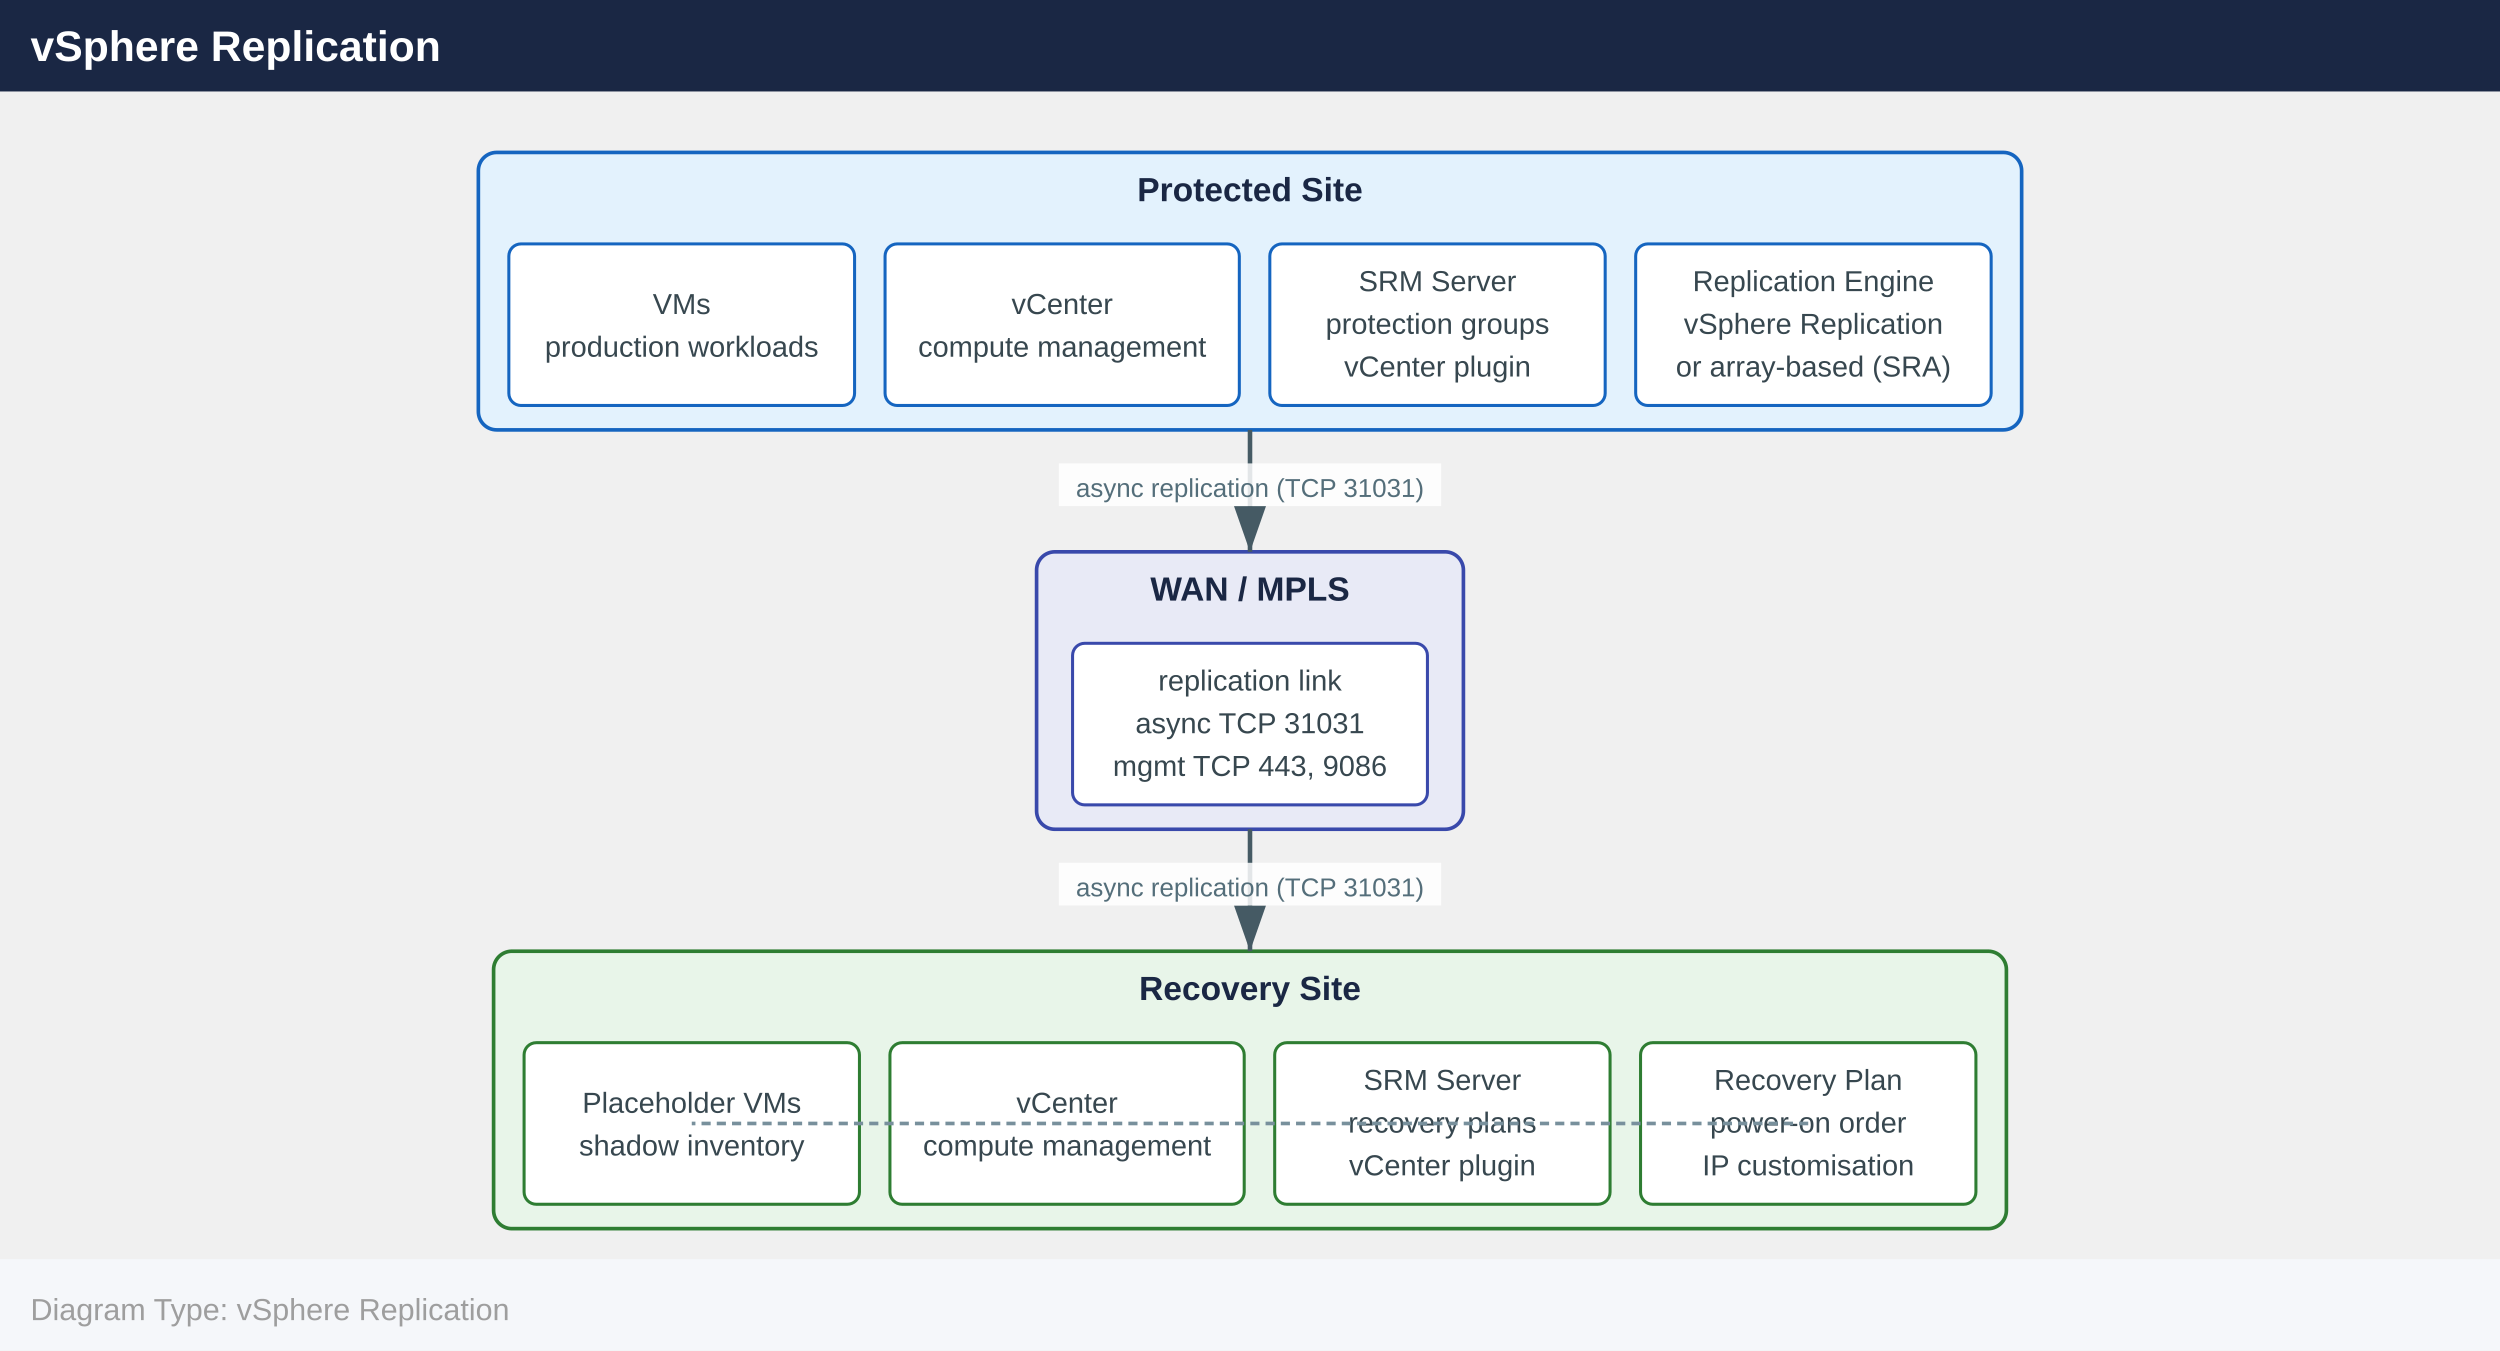
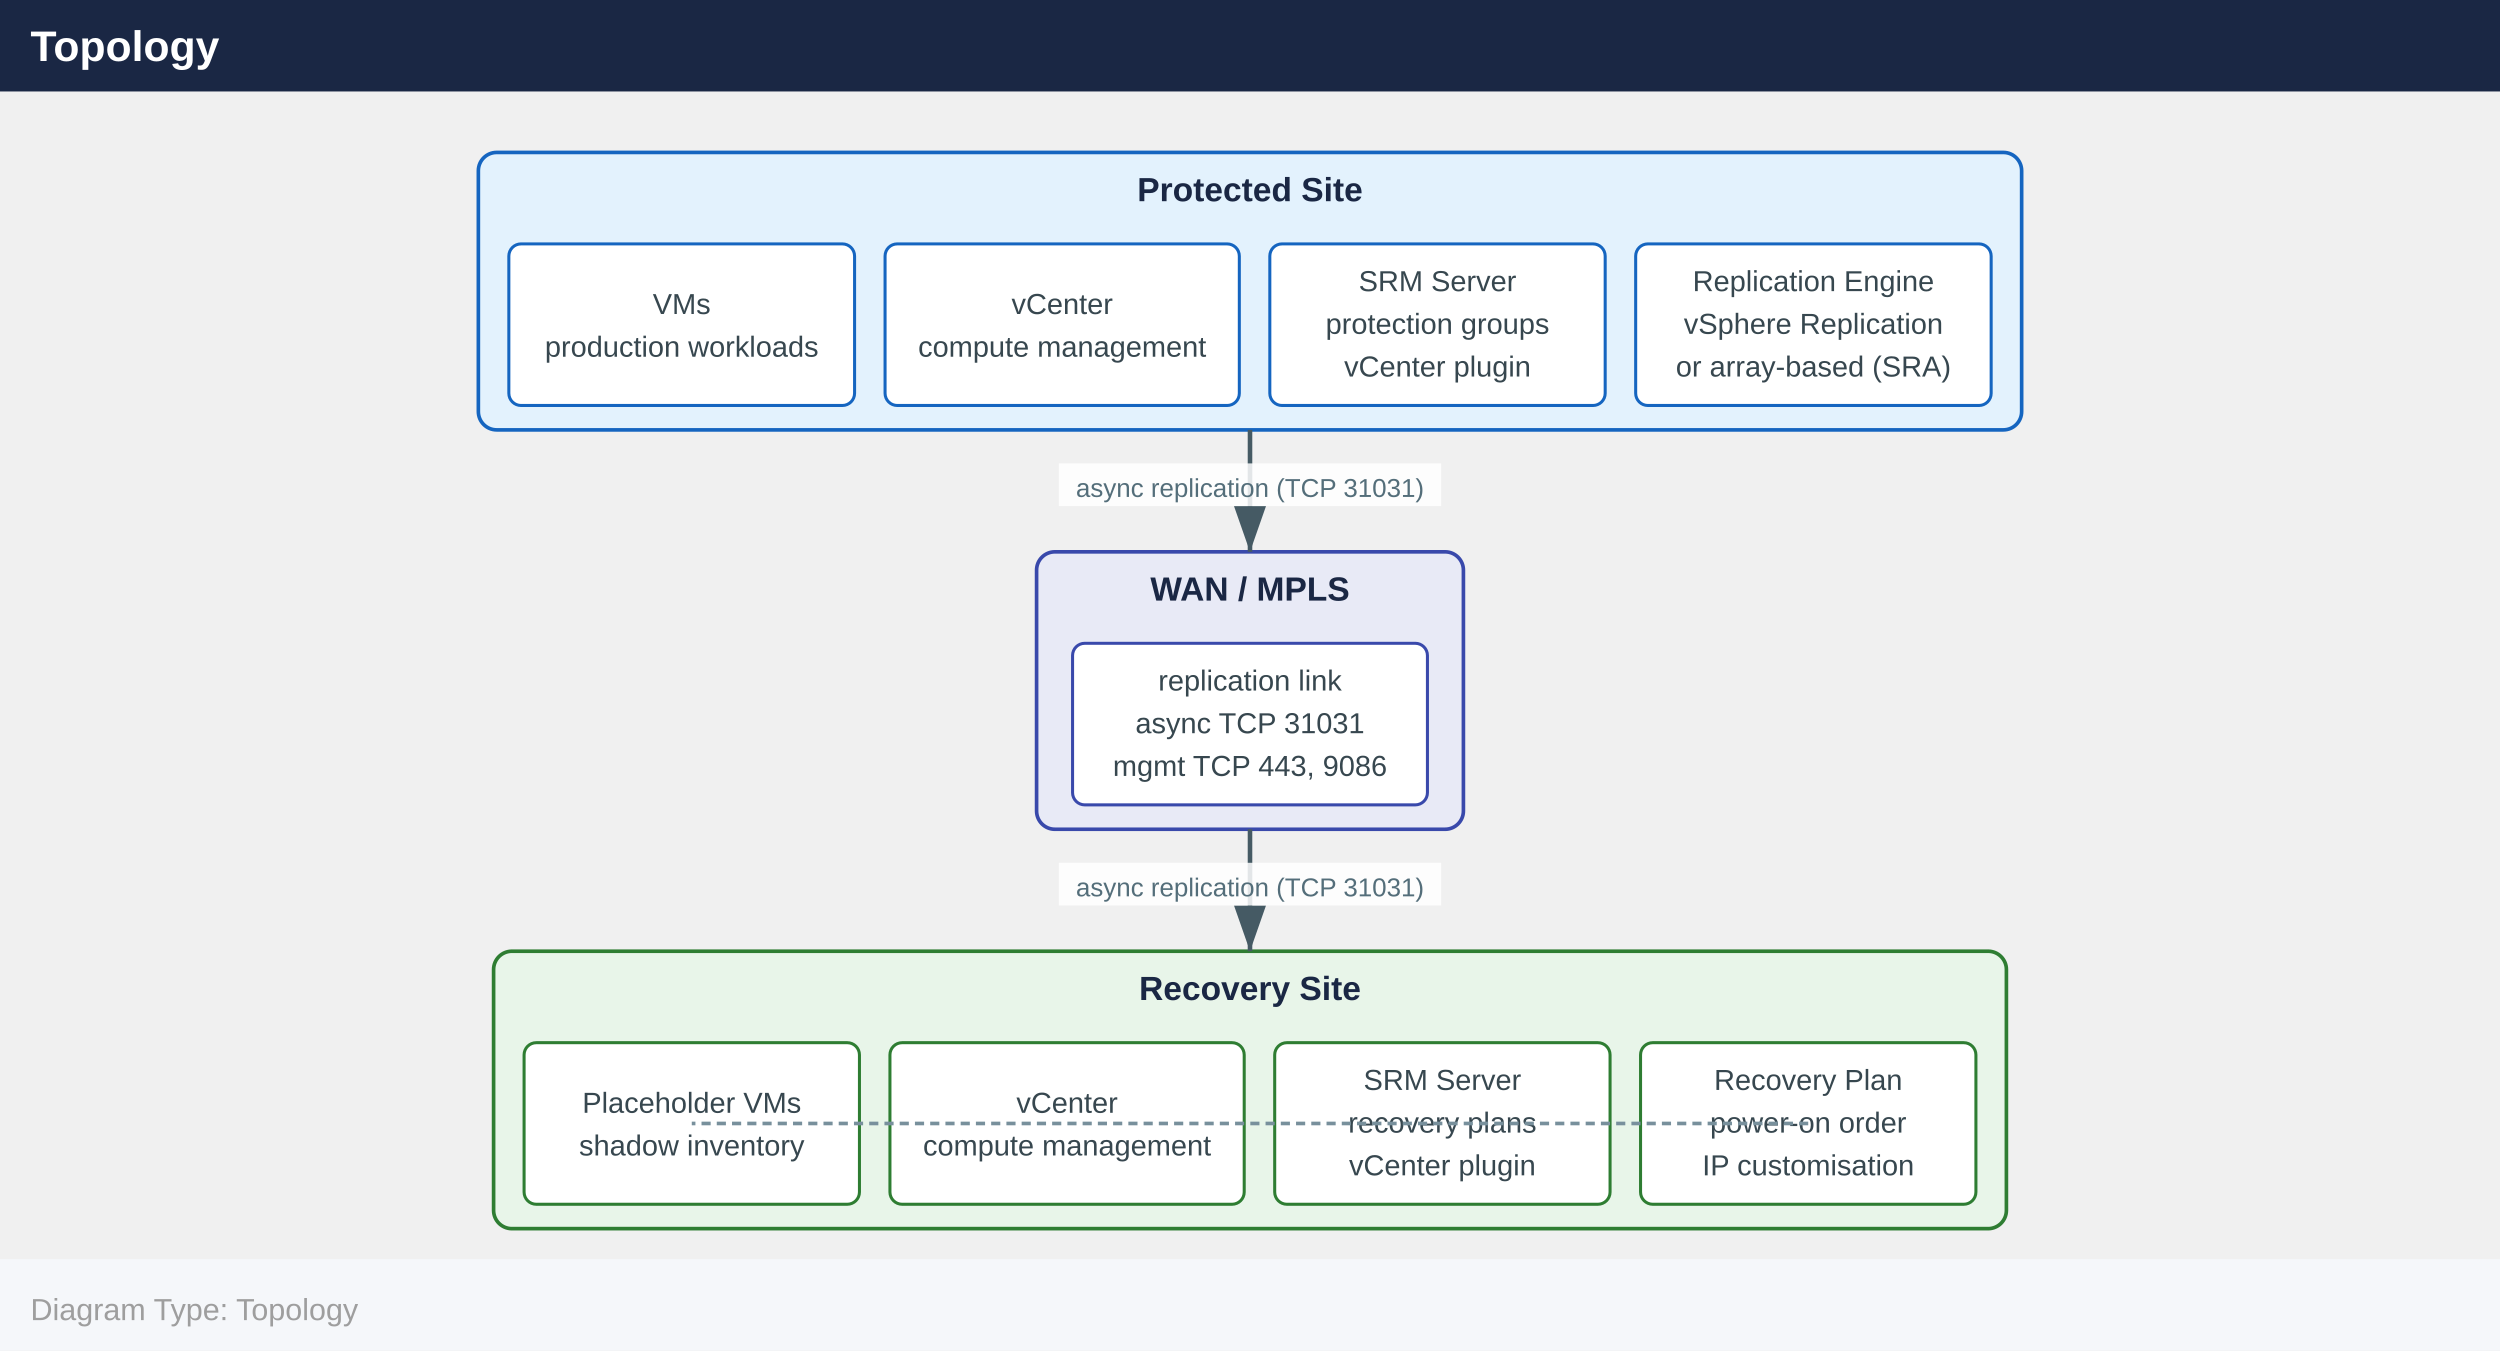
<svg xmlns="http://www.w3.org/2000/svg" width="820" height="443" viewBox="0 0 820 443">
  <defs>
    <marker id="arrowhead" markerWidth="10" markerHeight="7" refX="10" refY="3.5" orient="auto">
      <polygon points="0 0, 10 3.5, 0 7" fill="#455a64" />
    </marker>
  </defs>
  <rect x="0" y="0" width="820" height="30" fill="#1a2744" />
-   <text x="10" y="20" font-family="Arial,Helvetica,sans-serif" font-size="14" font-weight="bold" fill="#ffffff">vSphere Replication</text>
+   <text x="10" y="20" font-family="Arial,Helvetica,sans-serif" font-size="14" font-weight="bold" fill="#ffffff">Topology</text>
  <rect x="156.9" y="50.0" width="506.2" height="91.0" rx="6" fill="#e3f2fd" stroke="#1565c0" stroke-width="1.2" />
  <text x="410.0" y="66.0" text-anchor="middle" font-family="Arial,Helvetica,sans-serif" font-size="11" font-weight="700" fill="#1a2744">Protected Site</text>
  <rect x="166.9" y="80.0" width="113.4" height="53.0" rx="4" fill="#ffffff" stroke="#1565c0" stroke-width="1" />
  <text x="223.6" y="103.0" text-anchor="middle" font-family="Arial,Helvetica,sans-serif" font-size="9.5" fill="#37474f">VMs</text>
  <text x="223.6" y="117.0" text-anchor="middle" font-family="Arial,Helvetica,sans-serif" font-size="9.5" fill="#37474f">production workloads</text>
  <rect x="290.3" y="80.0" width="116.2" height="53.0" rx="4" fill="#ffffff" stroke="#1565c0" stroke-width="1" />
  <text x="348.4" y="103.0" text-anchor="middle" font-family="Arial,Helvetica,sans-serif" font-size="9.5" fill="#37474f">vCenter</text>
  <text x="348.4" y="117.0" text-anchor="middle" font-family="Arial,Helvetica,sans-serif" font-size="9.5" fill="#37474f">compute management</text>
  <rect x="416.5" y="80.0" width="110.0" height="53.0" rx="4" fill="#ffffff" stroke="#1565c0" stroke-width="1" />
  <text x="471.5" y="95.5" text-anchor="middle" font-family="Arial,Helvetica,sans-serif" font-size="9.5" fill="#37474f">SRM Server</text>
  <text x="471.5" y="109.5" text-anchor="middle" font-family="Arial,Helvetica,sans-serif" font-size="9.5" fill="#37474f">protection groups</text>
  <text x="471.5" y="123.5" text-anchor="middle" font-family="Arial,Helvetica,sans-serif" font-size="9.5" fill="#37474f">vCenter plugin</text>
  <rect x="536.5" y="80.0" width="116.6" height="53.0" rx="4" fill="#ffffff" stroke="#1565c0" stroke-width="1" />
  <text x="594.8" y="95.5" text-anchor="middle" font-family="Arial,Helvetica,sans-serif" font-size="9.5" fill="#37474f">Replication Engine</text>
  <text x="594.8" y="109.5" text-anchor="middle" font-family="Arial,Helvetica,sans-serif" font-size="9.5" fill="#37474f">vSphere Replication</text>
  <text x="594.8" y="123.5" text-anchor="middle" font-family="Arial,Helvetica,sans-serif" font-size="9.5" fill="#37474f">or array-based (SRA)</text>
  <rect x="340.0" y="181.0" width="140.0" height="91.0" rx="6" fill="#e8eaf6" stroke="#3949ab" stroke-width="1.2" />
  <text x="410.0" y="197.0" text-anchor="middle" font-family="Arial,Helvetica,sans-serif" font-size="11" font-weight="700" fill="#1a2744">WAN / MPLS</text>
  <rect x="351.8" y="211.0" width="116.4" height="53.0" rx="4" fill="#ffffff" stroke="#3949ab" stroke-width="1" />
  <text x="410.0" y="226.5" text-anchor="middle" font-family="Arial,Helvetica,sans-serif" font-size="9.5" fill="#37474f">replication link</text>
  <text x="410.0" y="240.5" text-anchor="middle" font-family="Arial,Helvetica,sans-serif" font-size="9.5" fill="#37474f">async TCP 31031</text>
  <text x="410.0" y="254.5" text-anchor="middle" font-family="Arial,Helvetica,sans-serif" font-size="9.5" fill="#37474f">mgmt TCP 443, 9086</text>
  <rect x="161.9" y="312.0" width="496.2" height="91.0" rx="6" fill="#e8f5e9" stroke="#2e7d32" stroke-width="1.2" />
  <text x="410.0" y="328.0" text-anchor="middle" font-family="Arial,Helvetica,sans-serif" font-size="11" font-weight="700" fill="#1a2744">Recovery Site</text>
  <rect x="171.9" y="342.0" width="110.0" height="53.0" rx="4" fill="#ffffff" stroke="#2e7d32" stroke-width="1" />
  <text x="226.9" y="365.0" text-anchor="middle" font-family="Arial,Helvetica,sans-serif" font-size="9.5" fill="#37474f">Placeholder VMs</text>
  <text x="226.9" y="379.0" text-anchor="middle" font-family="Arial,Helvetica,sans-serif" font-size="9.5" fill="#37474f">shadow inventory</text>
  <rect x="291.9" y="342.0" width="116.2" height="53.0" rx="4" fill="#ffffff" stroke="#2e7d32" stroke-width="1" />
  <text x="350.0" y="365.0" text-anchor="middle" font-family="Arial,Helvetica,sans-serif" font-size="9.5" fill="#37474f">vCenter</text>
  <text x="350.0" y="379.0" text-anchor="middle" font-family="Arial,Helvetica,sans-serif" font-size="9.5" fill="#37474f">compute management</text>
  <rect x="418.1" y="342.0" width="110.0" height="53.0" rx="4" fill="#ffffff" stroke="#2e7d32" stroke-width="1" />
  <text x="473.1" y="357.5" text-anchor="middle" font-family="Arial,Helvetica,sans-serif" font-size="9.5" fill="#37474f">SRM Server</text>
  <text x="473.1" y="371.5" text-anchor="middle" font-family="Arial,Helvetica,sans-serif" font-size="9.5" fill="#37474f">recovery plans</text>
  <text x="473.1" y="385.5" text-anchor="middle" font-family="Arial,Helvetica,sans-serif" font-size="9.5" fill="#37474f">vCenter plugin</text>
  <rect x="538.1" y="342.0" width="110.0" height="53.0" rx="4" fill="#ffffff" stroke="#2e7d32" stroke-width="1" />
  <text x="593.1" y="357.5" text-anchor="middle" font-family="Arial,Helvetica,sans-serif" font-size="9.5" fill="#37474f">Recovery Plan</text>
  <text x="593.1" y="371.5" text-anchor="middle" font-family="Arial,Helvetica,sans-serif" font-size="9.5" fill="#37474f">power-on order</text>
  <text x="593.1" y="385.5" text-anchor="middle" font-family="Arial,Helvetica,sans-serif" font-size="9.5" fill="#37474f">IP customisation</text>
  <line x1="410.0" y1="141.0" x2="410.0" y2="181.0" stroke="#455a64" stroke-width="1.5" marker-end="url(#arrowhead)" />
  <rect x="347.3" y="152.0" width="125.4" height="14" fill="#ffffff" opacity="0.85" />
  <text x="410.0" y="163.0" text-anchor="middle" font-family="Arial,Helvetica,sans-serif" font-size="8.5" fill="#546e7a">async replication (TCP 31031)</text>
  <line x1="410.0" y1="272.0" x2="410.0" y2="312.0" stroke="#455a64" stroke-width="1.5" marker-end="url(#arrowhead)" />
  <rect x="347.3" y="283.0" width="125.4" height="14" fill="#ffffff" opacity="0.85" />
  <text x="410.0" y="294.0" text-anchor="middle" font-family="Arial,Helvetica,sans-serif" font-size="8.5" fill="#546e7a">async replication (TCP 31031)</text>
  <line x1="593.1" y1="368.5" x2="226.9" y2="368.5" stroke="#78909c" stroke-width="1.2" stroke-dasharray="3,2" />
  <rect x="0" y="413.0" width="820" height="30" fill="#f5f7fa" />
-   <text x="10" y="433.0" font-family="Arial,Helvetica,sans-serif" font-size="10" fill="#9e9e9e">Diagram Type: vSphere Replication</text>
+   <text x="10" y="433.0" font-family="Arial,Helvetica,sans-serif" font-size="10" fill="#9e9e9e">Diagram Type: Topology</text>
</svg>
